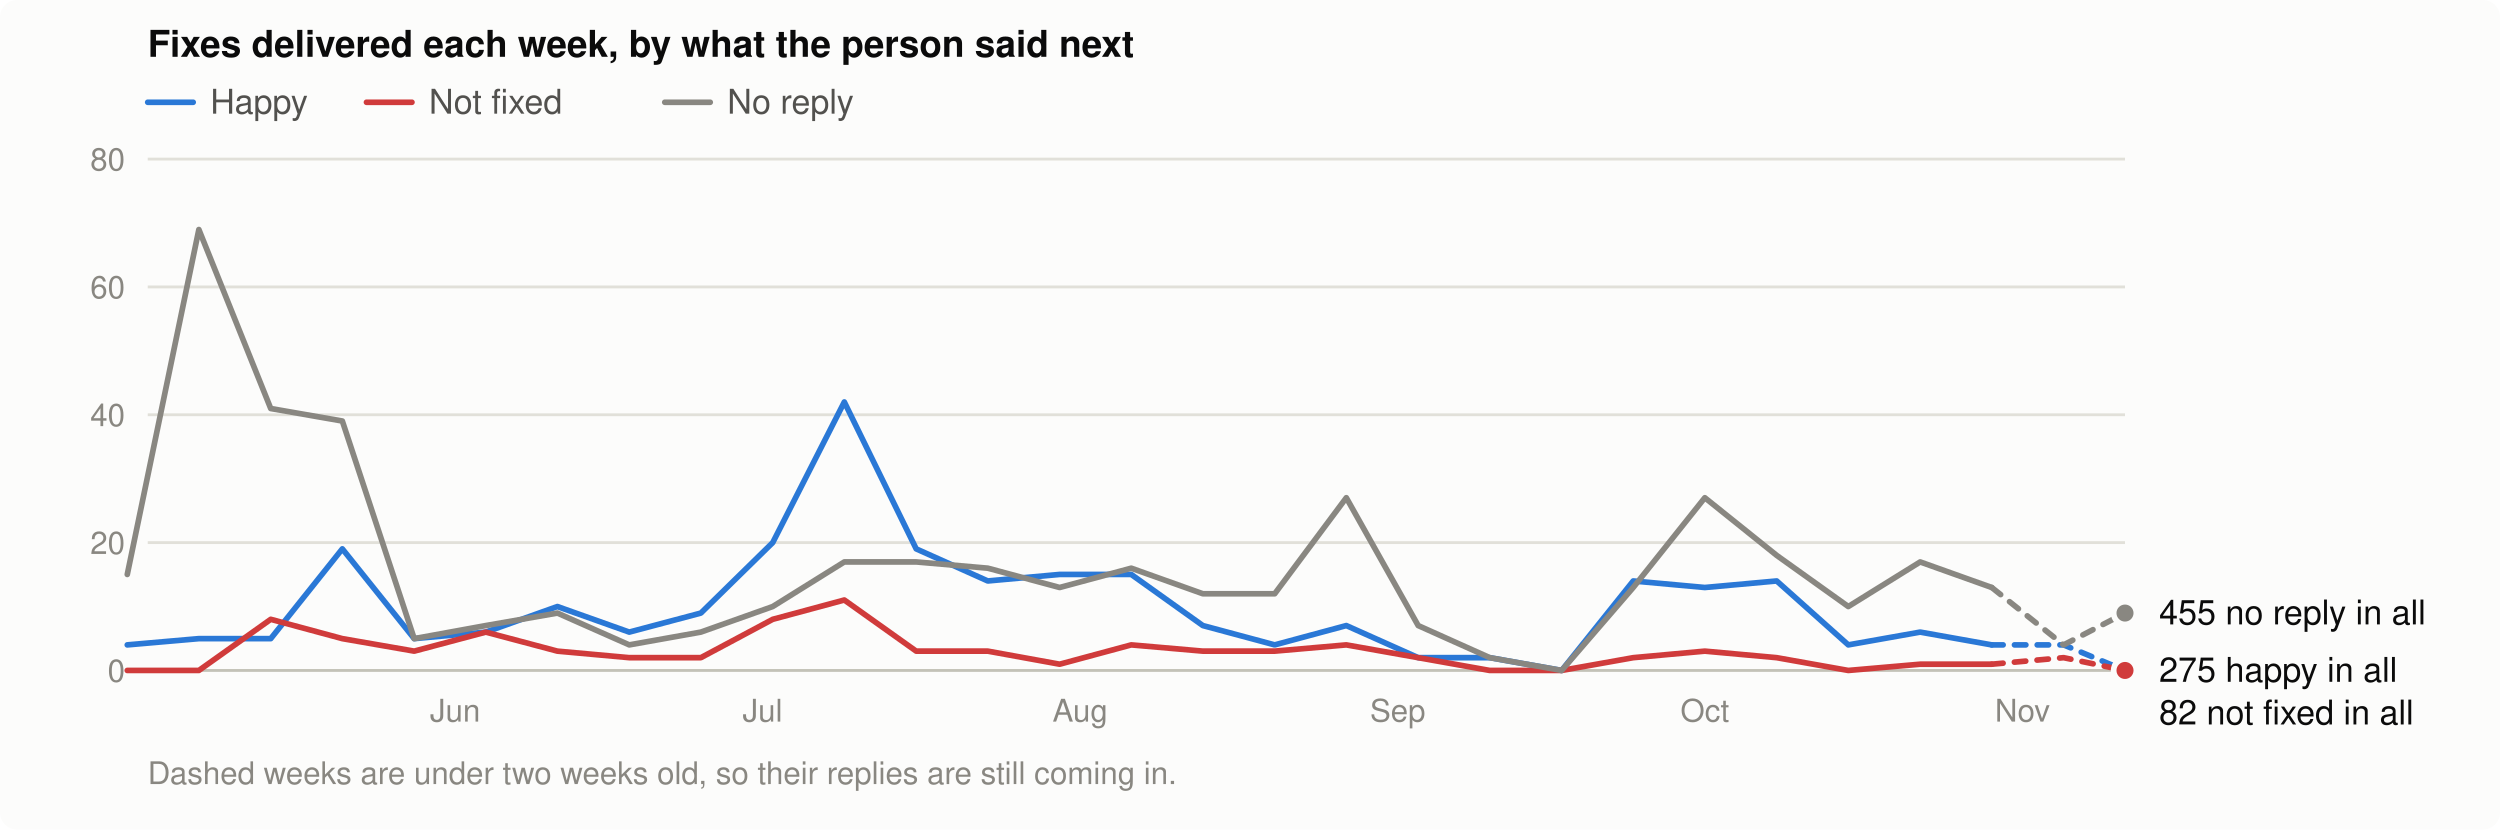
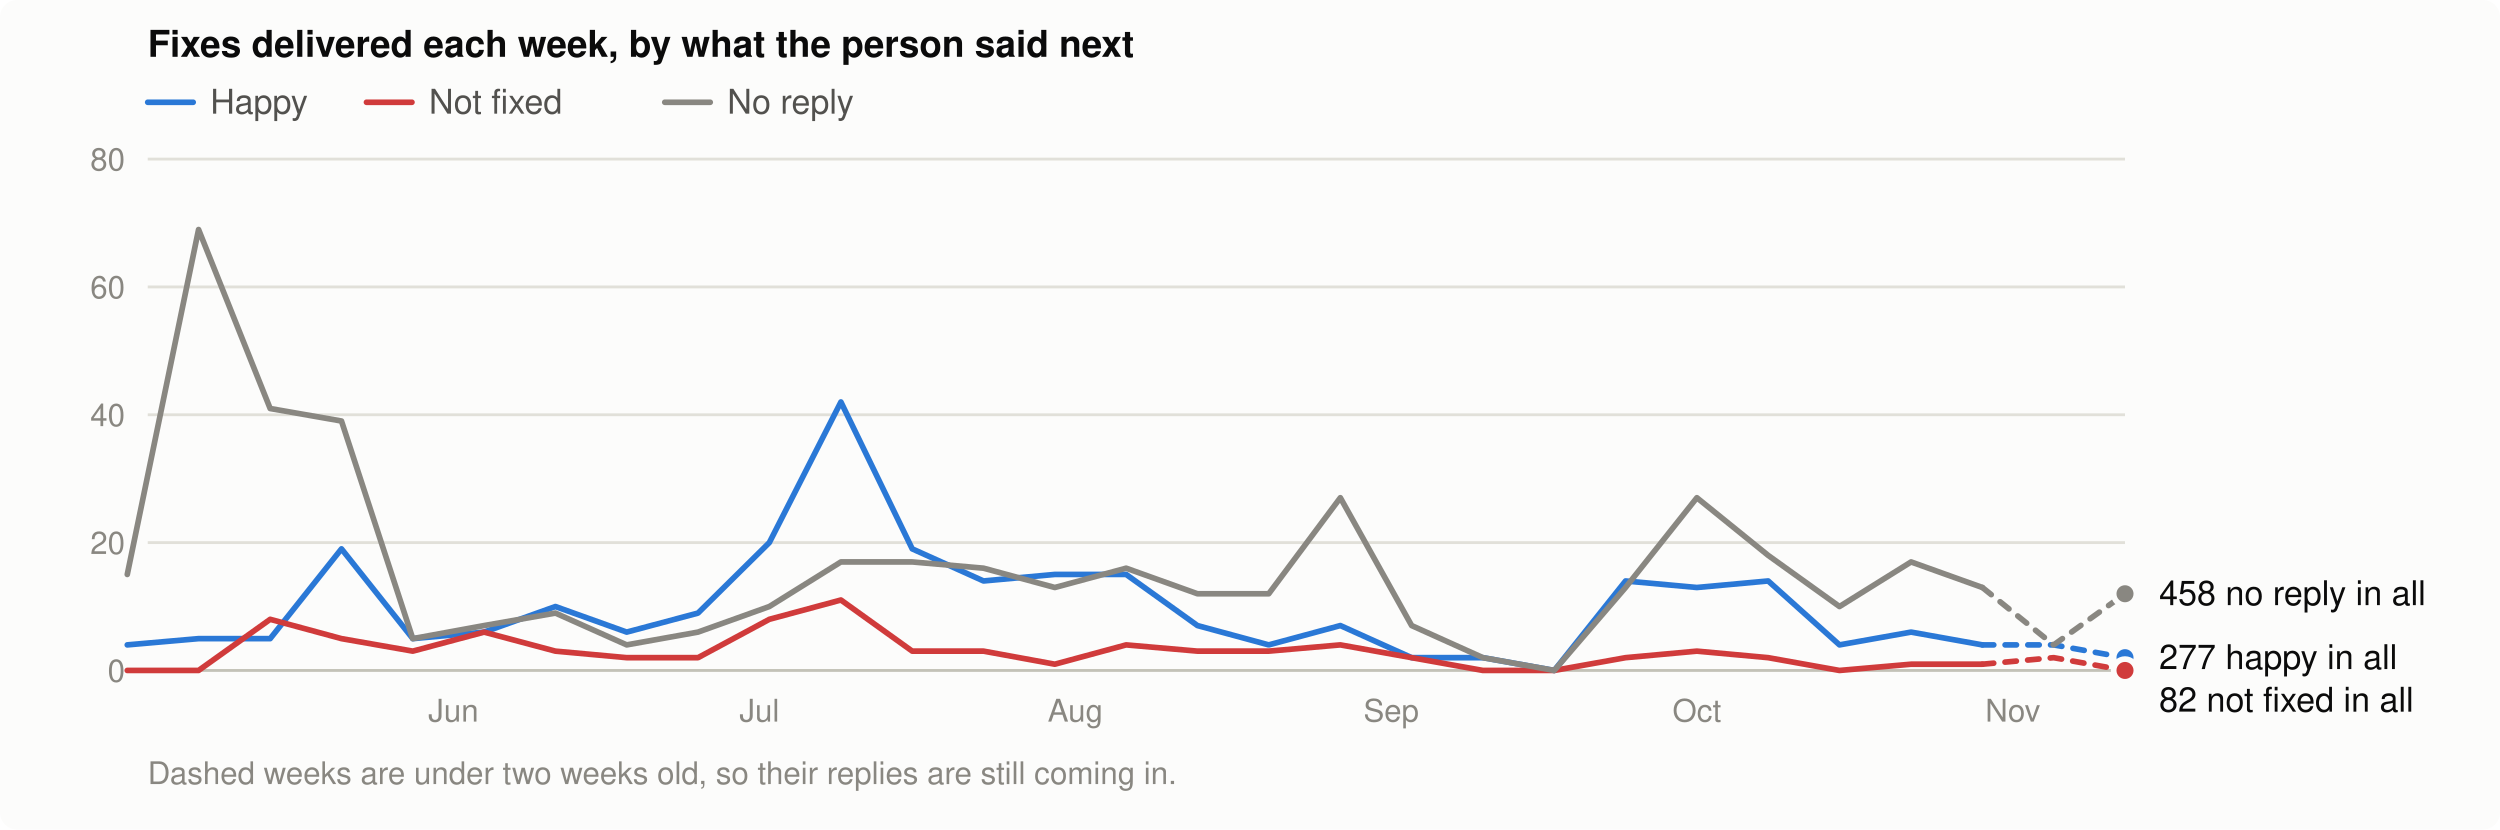
<svg xmlns="http://www.w3.org/2000/svg" width="880" height="292" viewBox="0 0 880 292" role="img" aria-labelledby="t d" font-family="-apple-system, BlinkMacSystemFont, 'Segoe UI', Helvetica, Arial, sans-serif">
  <rect width="100%" height="100%" rx="6" fill="#fcfcfb" />
  <text x="52.0" y="20.0" fill="#0b0b0b" font-size="13" font-weight="600" text-anchor="start">Fixes delivered each week, by what the person said next</text>
  <line x1="52" y1="36" x2="68" y2="36" stroke="#2a78d6" stroke-width="2" stroke-linecap="round" />
  <text x="74.0" y="40.0" fill="#52514e" font-size="12" font-weight="400" text-anchor="start">Happy</text>
  <line x1="129" y1="36" x2="145" y2="36" stroke="#d03b3b" stroke-width="2" stroke-linecap="round" />
  <text x="151.0" y="40.0" fill="#52514e" font-size="12" font-weight="400" text-anchor="start">Not fixed</text>
  <line x1="234" y1="36" x2="250" y2="36" stroke="#898781" stroke-width="2" stroke-linecap="round" />
  <text x="256.0" y="40.0" fill="#52514e" font-size="12" font-weight="400" text-anchor="start">No reply</text>
  <line x1="52" y1="236.0" x2="748" y2="236.0" stroke="#c3c2b7" stroke-width="1" />
  <text x="44.0" y="240.0" fill="#898781" font-size="11" font-weight="400" text-anchor="end">0</text>
  <line x1="52" y1="191.0" x2="748" y2="191.0" stroke="#e1e0d9" stroke-width="1" />
  <text x="44.0" y="195.0" fill="#898781" font-size="11" font-weight="400" text-anchor="end">20</text>
  <line x1="52" y1="146.0" x2="748" y2="146.0" stroke="#e1e0d9" stroke-width="1" />
  <text x="44.0" y="150.0" fill="#898781" font-size="11" font-weight="400" text-anchor="end">40</text>
  <line x1="52" y1="101.0" x2="748" y2="101.0" stroke="#e1e0d9" stroke-width="1" />
  <text x="44.0" y="105.0" fill="#898781" font-size="11" font-weight="400" text-anchor="end">60</text>
  <line x1="52" y1="56.0" x2="748" y2="56.0" stroke="#e1e0d9" stroke-width="1" />
  <text x="44.0" y="60.0" fill="#898781" font-size="11" font-weight="400" text-anchor="end">80</text>
-   <path d="M44.8,227.0 L70.0,224.8 L95.3,224.8 L120.5,193.2 L145.8,224.8 L171.0,222.5 L196.2,213.5 L221.5,222.5 L246.7,215.8 L272.0,191.0 L297.2,141.5 L322.5,193.2 L347.7,204.5 L373.0,202.2 L398.2,202.2 L423.4,220.2 L448.7,227.0 L473.9,220.2 L499.2,231.5 L524.4,231.5 L549.7,236.0 L574.9,204.5 L600.1,206.8 L625.4,204.5 L650.6,227.0 L675.9,222.5 L701.1,227.0" fill="none" stroke="#2a78d6" stroke-width="2" stroke-linejoin="round" stroke-linecap="round" />
-   <path d="M701.1,227.0 L726.4,227.0 L748.0,236.0" fill="none" stroke="#2a78d6" stroke-width="2" stroke-linejoin="round" stroke-linecap="round" stroke-dasharray="4 4" />
-   <circle cx="748.0" cy="236.0" r="4" fill="#2a78d6" stroke="#fcfcfb" stroke-width="2" />
-   <path d="M44.8,236.0 L70.0,236.0 L95.3,218.0 L120.5,224.8 L145.8,229.2 L171.0,222.5 L196.2,229.2 L221.5,231.5 L246.7,231.5 L272.0,218.0 L297.2,211.2 L322.5,229.2 L347.7,229.2 L373.0,233.8 L398.2,227.0 L423.4,229.2 L448.7,229.2 L473.9,227.0 L499.2,231.5 L524.4,236.0 L549.7,236.0 L574.9,231.5 L600.1,229.2 L625.4,231.5 L650.6,236.0 L675.9,233.8 L701.1,233.8" fill="none" stroke="#d03b3b" stroke-width="2" stroke-linejoin="round" stroke-linecap="round" />
-   <path d="M701.1,233.8 L726.4,231.5 L748.0,236.0" fill="none" stroke="#d03b3b" stroke-width="2" stroke-linejoin="round" stroke-linecap="round" stroke-dasharray="4 4" />
+   <path d="M44.8,227.0 L69.9,224.8 L95.1,224.8 L120.2,193.2 L145.3,224.8 L170.4,222.5 L195.5,213.5 L220.6,222.5 L245.7,215.8 L270.8,191.0 L296.0,141.5 L321.1,193.2 L346.2,204.5 L371.3,202.2 L396.4,202.2 L421.5,220.2 L446.6,227.0 L471.8,220.2 L496.9,231.5 L522.0,231.5 L547.1,236.0 L572.2,204.5 L597.3,206.8 L622.4,204.5 L647.5,227.0 L672.7,222.5 L697.8,227.0" fill="none" stroke="#2a78d6" stroke-width="2" stroke-linejoin="round" stroke-linecap="round" />
+   <path d="M697.8,227.0 L722.9,227.0 L748.0,231.5" fill="none" stroke="#2a78d6" stroke-width="2" stroke-linejoin="round" stroke-linecap="round" stroke-dasharray="4 4" />
+   <circle cx="748.0" cy="231.5" r="4" fill="#2a78d6" stroke="#fcfcfb" stroke-width="2" />
+   <path d="M44.8,236.0 L69.9,236.0 L95.1,218.0 L120.2,224.8 L145.3,229.2 L170.4,222.5 L195.5,229.2 L220.6,231.5 L245.7,231.5 L270.8,218.0 L296.0,211.2 L321.1,229.2 L346.2,229.2 L371.3,233.8 L396.4,227.0 L421.5,229.2 L446.6,229.2 L471.8,227.0 L496.9,231.5 L522.0,236.0 L547.1,236.0 L572.2,231.5 L597.3,229.2 L622.4,231.5 L647.5,236.0 L672.7,233.8 L697.8,233.8" fill="none" stroke="#d03b3b" stroke-width="2" stroke-linejoin="round" stroke-linecap="round" />
+   <path d="M697.8,233.8 L722.9,231.5 L748.0,236.0" fill="none" stroke="#d03b3b" stroke-width="2" stroke-linejoin="round" stroke-linecap="round" stroke-dasharray="4 4" />
  <circle cx="748.0" cy="236.0" r="4" fill="#d03b3b" stroke="#fcfcfb" stroke-width="2" />
-   <path d="M44.8,202.2 L70.0,80.8 L95.3,143.8 L120.5,148.2 L145.8,224.8 L171.0,220.2 L196.2,215.8 L221.5,227.0 L246.7,222.5 L272.0,213.5 L297.2,197.8 L322.5,197.8 L347.7,200.0 L373.0,206.8 L398.2,200.0 L423.4,209.0 L448.7,209.0 L473.9,175.2 L499.2,220.2 L524.4,231.5 L549.7,236.0 L574.9,206.8 L600.1,175.2 L625.4,195.5 L650.6,213.5 L675.9,197.8 L701.1,206.8" fill="none" stroke="#898781" stroke-width="2" stroke-linejoin="round" stroke-linecap="round" />
-   <path d="M701.1,206.8 L726.4,227.0 L748.0,215.8" fill="none" stroke="#898781" stroke-width="2" stroke-linejoin="round" stroke-linecap="round" stroke-dasharray="4 4" />
-   <circle cx="748.0" cy="215.8" r="4" fill="#898781" stroke="#fcfcfb" stroke-width="2" />
-   <text x="760.0" y="219.8" fill="#0b0b0b" font-size="12" font-weight="400" text-anchor="start">455 no reply in all</text>
-   <text x="760.0" y="240.0" fill="#0b0b0b" font-size="12" font-weight="400" text-anchor="start">275 happy in all</text>
-   <text x="760.0" y="255.0" fill="#0b0b0b" font-size="12" font-weight="400" text-anchor="start">82 not fixed in all</text>
-   <text x="160.2" y="254.0" fill="#898781" font-size="11" font-weight="400" text-anchor="middle">Jun</text>
-   <text x="268.4" y="254.0" fill="#898781" font-size="11" font-weight="400" text-anchor="middle">Jul</text>
-   <text x="380.2" y="254.0" fill="#898781" font-size="11" font-weight="400" text-anchor="middle">Aug</text>
-   <text x="492.0" y="254.0" fill="#898781" font-size="11" font-weight="400" text-anchor="middle">Sep</text>
-   <text x="600.1" y="254.0" fill="#898781" font-size="11" font-weight="400" text-anchor="middle">Oct</text>
-   <text x="711.9" y="254.0" fill="#898781" font-size="11" font-weight="400" text-anchor="middle">Nov</text>
+   <path d="M44.8,202.2 L69.9,80.8 L95.1,143.8 L120.2,148.2 L145.3,224.8 L170.4,220.2 L195.5,215.8 L220.6,227.0 L245.7,222.5 L270.8,213.5 L296.0,197.8 L321.1,197.8 L346.2,200.0 L371.3,206.8 L396.4,200.0 L421.5,209.0 L446.6,209.0 L471.8,175.2 L496.9,220.2 L522.0,231.5 L547.1,236.0 L572.2,206.8 L597.3,175.2 L622.4,195.5 L647.5,213.5 L672.7,197.8 L697.8,206.8" fill="none" stroke="#898781" stroke-width="2" stroke-linejoin="round" stroke-linecap="round" />
+   <path d="M697.8,206.8 L722.9,227.0 L748.0,209.0" fill="none" stroke="#898781" stroke-width="2" stroke-linejoin="round" stroke-linecap="round" stroke-dasharray="4 4" />
+   <circle cx="748.0" cy="209.0" r="4" fill="#898781" stroke="#fcfcfb" stroke-width="2" />
+   <text x="760.0" y="213.0" fill="#0b0b0b" font-size="12" font-weight="400" text-anchor="start">458 no reply in all</text>
+   <text x="760.0" y="235.5" fill="#0b0b0b" font-size="12" font-weight="400" text-anchor="start">277 happy in all</text>
+   <text x="760.0" y="250.5" fill="#0b0b0b" font-size="12" font-weight="400" text-anchor="start">82 not fixed in all</text>
+   <text x="159.6" y="254.0" fill="#898781" font-size="11" font-weight="400" text-anchor="middle">Jun</text>
+   <text x="267.3" y="254.0" fill="#898781" font-size="11" font-weight="400" text-anchor="middle">Jul</text>
+   <text x="378.5" y="254.0" fill="#898781" font-size="11" font-weight="400" text-anchor="middle">Aug</text>
+   <text x="489.7" y="254.0" fill="#898781" font-size="11" font-weight="400" text-anchor="middle">Sep</text>
+   <text x="597.3" y="254.0" fill="#898781" font-size="11" font-weight="400" text-anchor="middle">Oct</text>
+   <text x="708.5" y="254.0" fill="#898781" font-size="11" font-weight="400" text-anchor="middle">Nov</text>
  <text x="52.0" y="276.0" fill="#898781" font-size="11" font-weight="400" text-anchor="start">Dashed weeks are under two weeks old, so their replies are still coming in.</text>
</svg>
